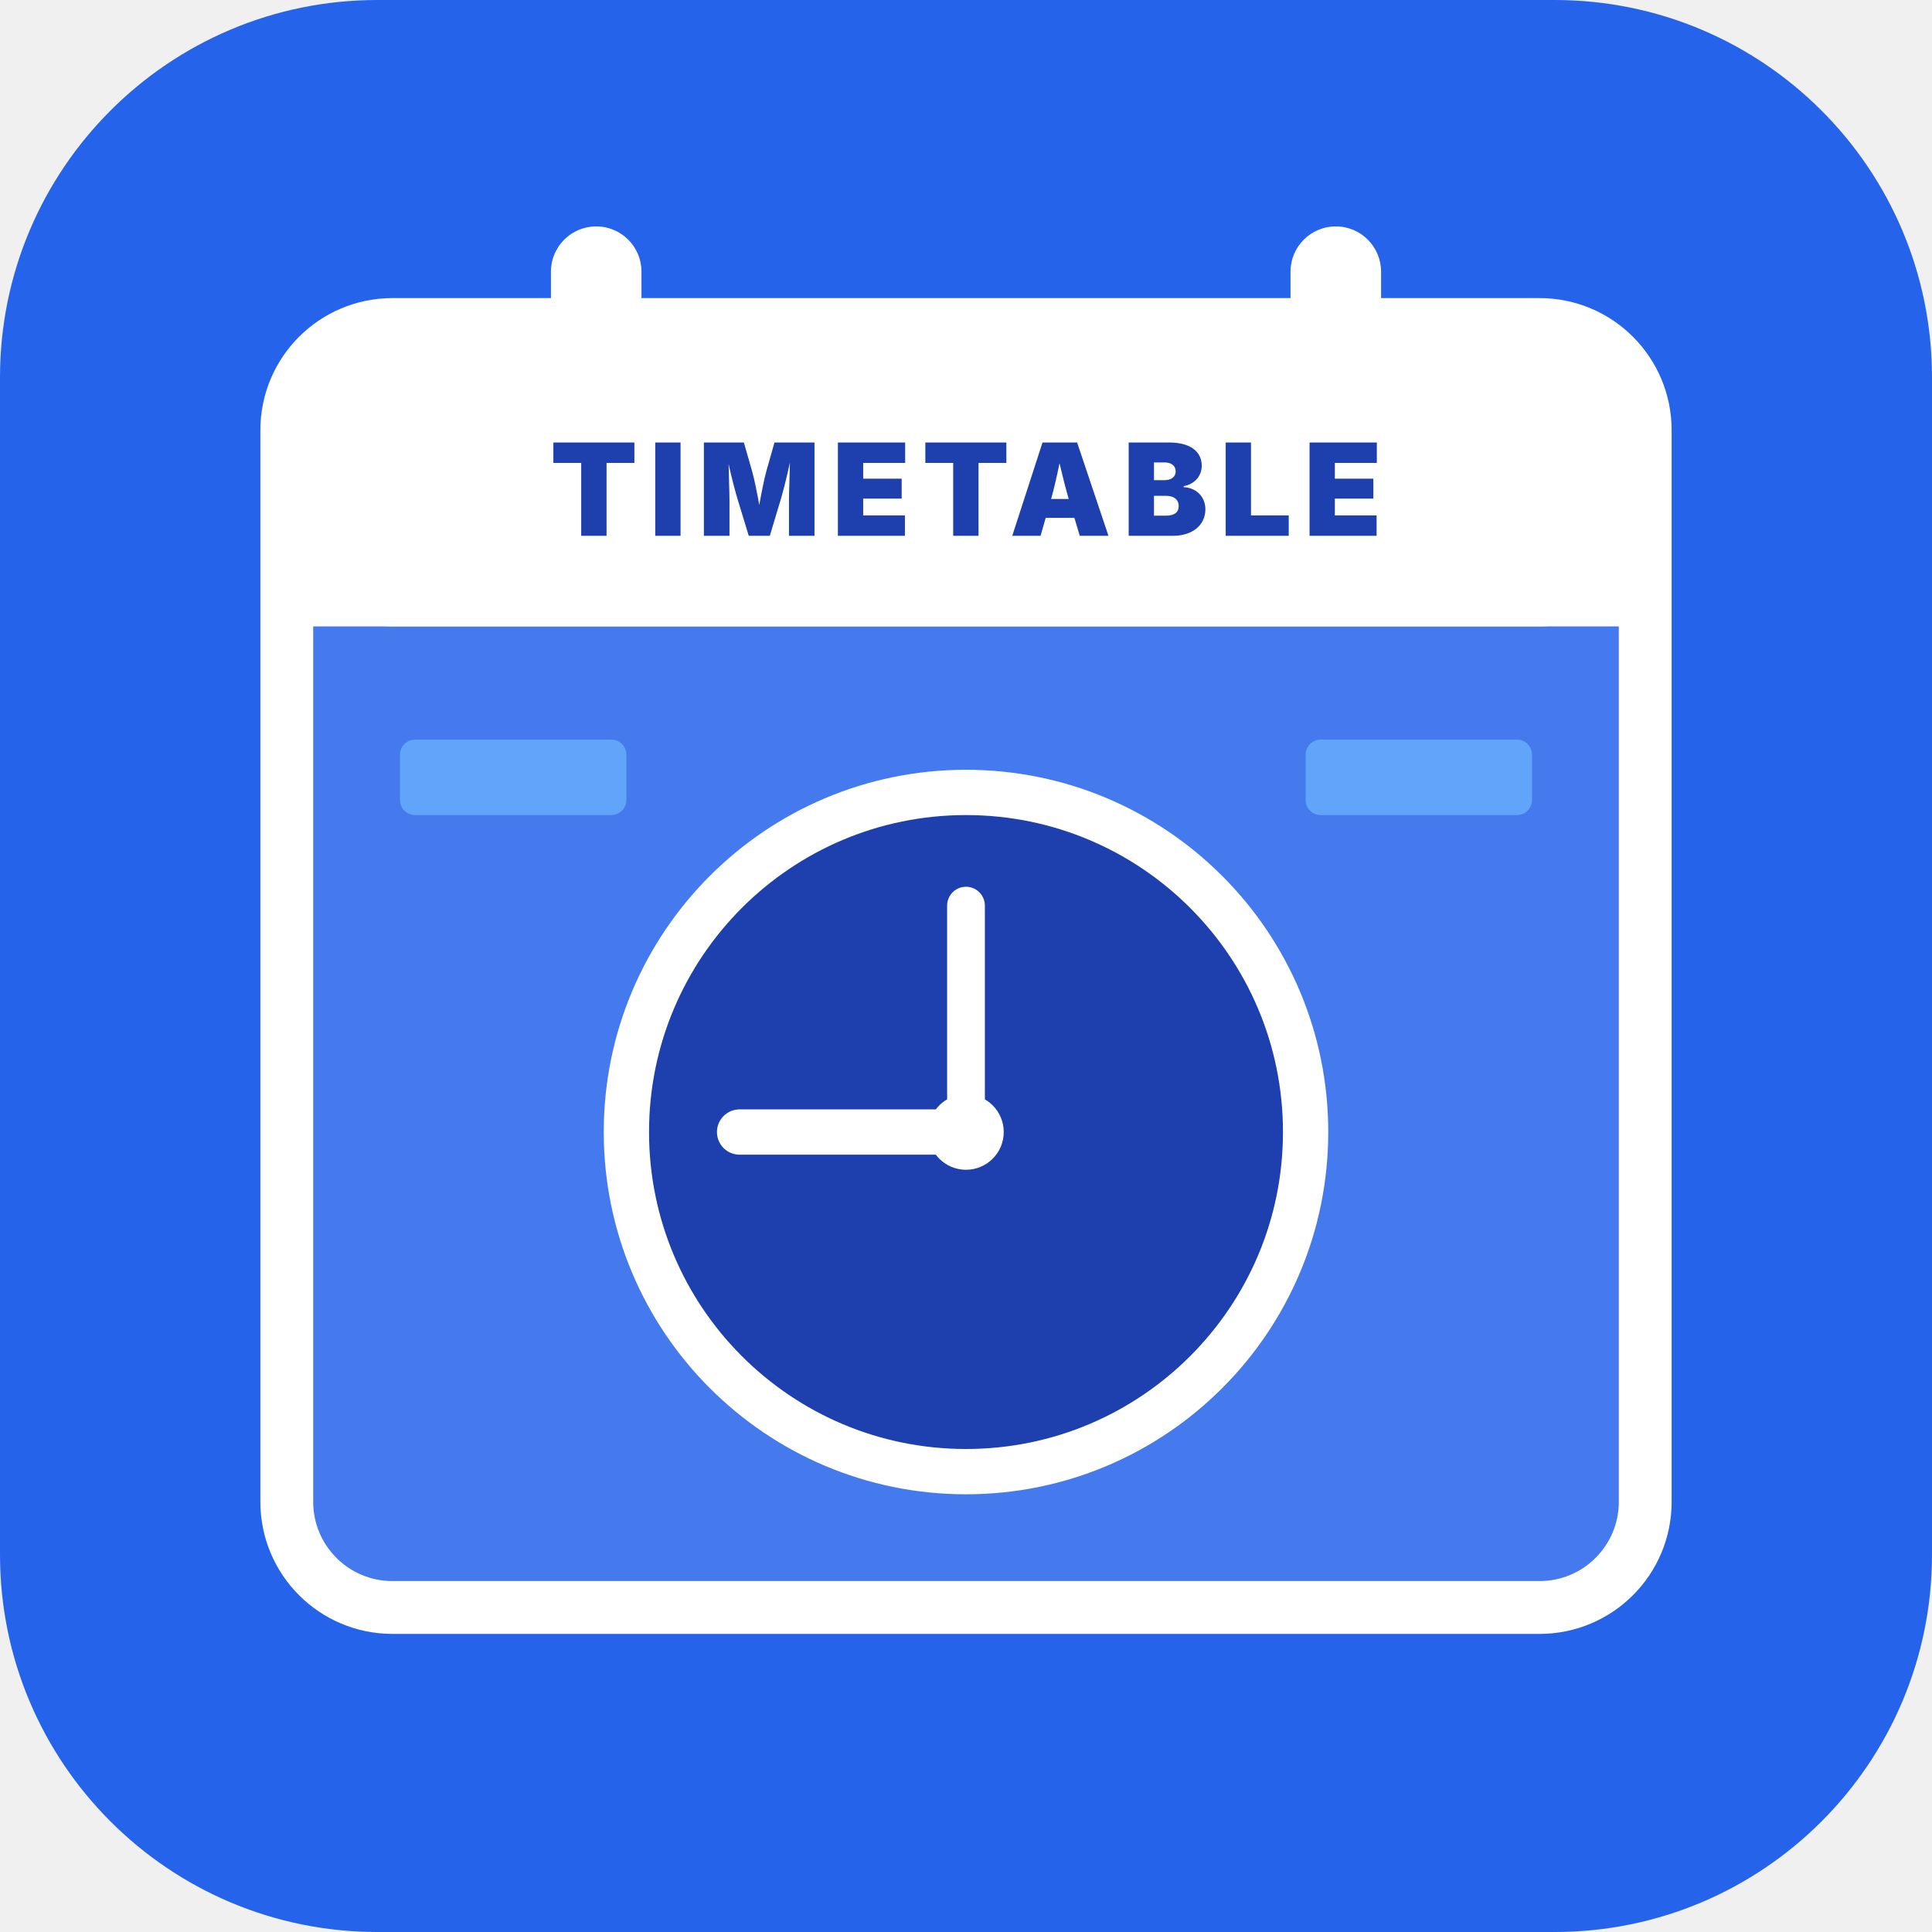
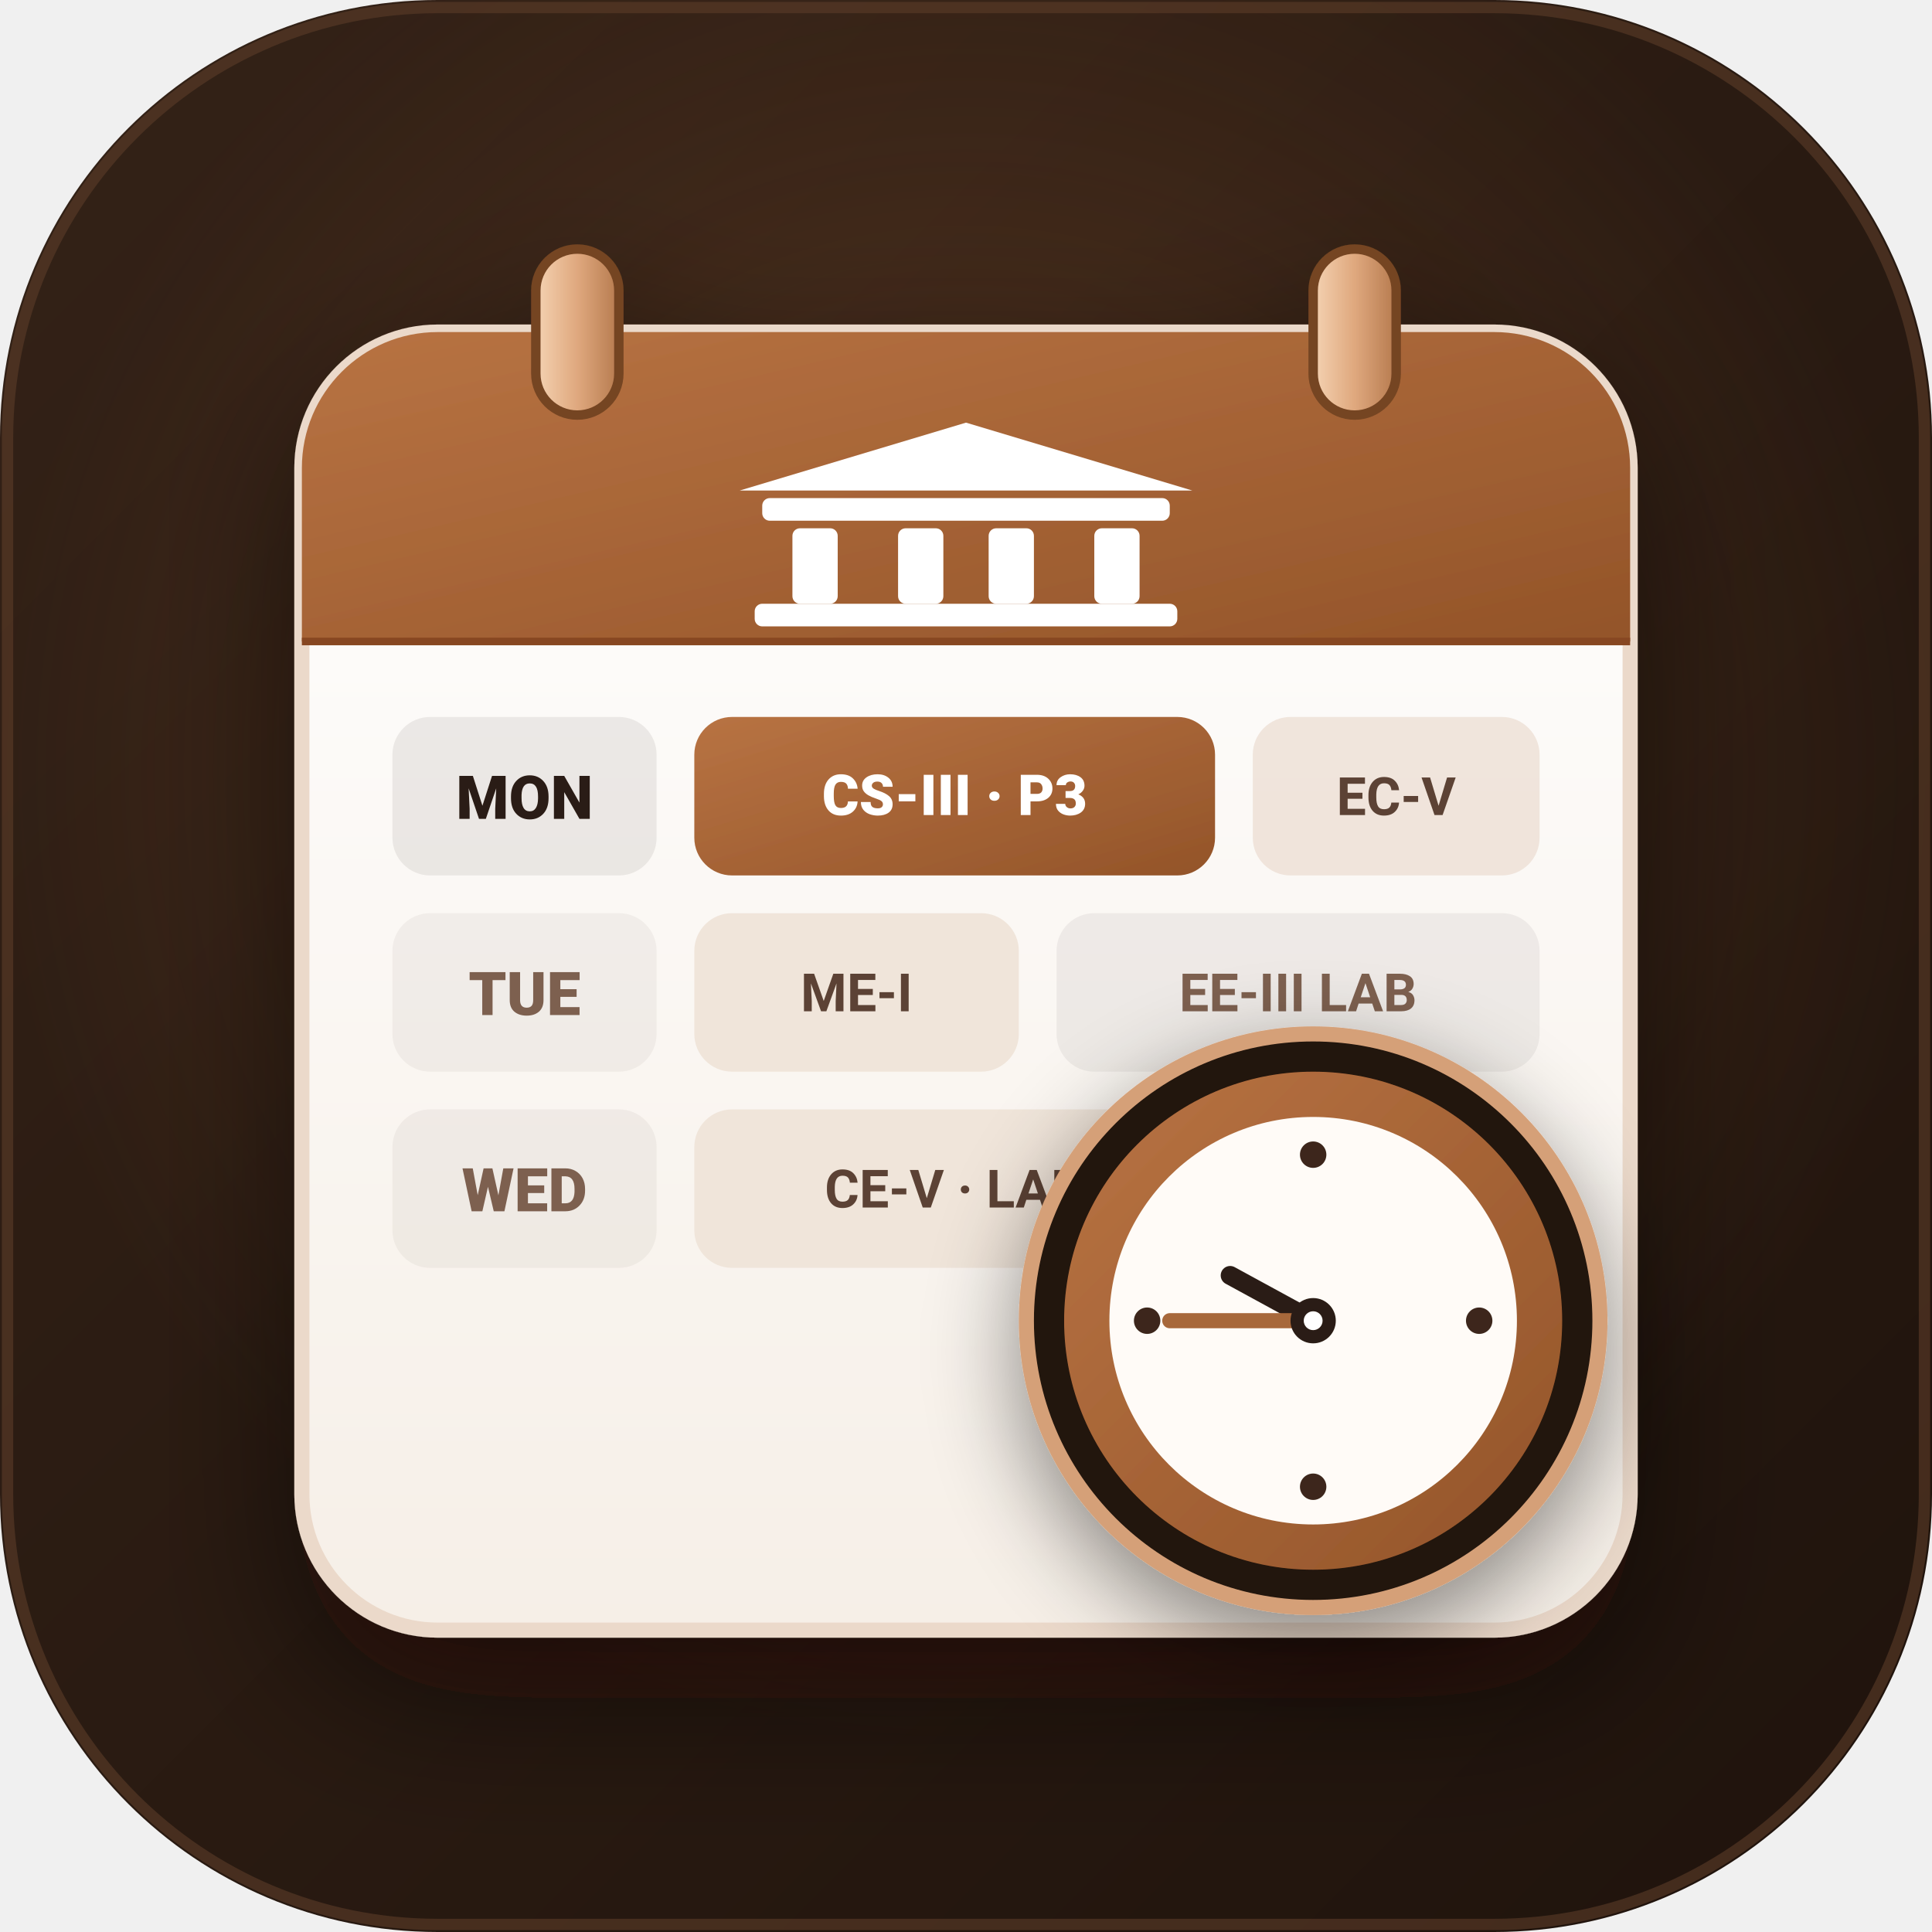
<svg xmlns="http://www.w3.org/2000/svg" viewBox="0 0 512 512" width="100%" height="100%">
-   <rect width="512" height="512" rx="100" fill="#2563eb" />
-   <rect x="76" y="86" width="360" height="340" rx="28" fill="#ffffff" fill-opacity="0.15" stroke="#ffffff" stroke-width="14" />
-   <rect x="76" y="86" width="360" height="80" rx="28" fill="#ffffff" />
-   <rect x="76" y="138" width="360" height="28" fill="#ffffff" />
-   <rect x="146" y="60" width="24" height="52" rx="12" fill="#ffffff" />
-   <rect x="342" y="60" width="24" height="52" rx="12" fill="#ffffff" />
-   <circle cx="256" cy="300" r="90" fill="#1e40af" stroke="#ffffff" stroke-width="12" />
-   <line x1="256" y1="300" x2="196" y2="300" stroke="#ffffff" stroke-width="12" stroke-linecap="round" />
-   <line x1="256" y1="300" x2="256" y2="240" stroke="#ffffff" stroke-width="10" stroke-linecap="round" />
-   <circle cx="256" cy="300" r="10" fill="#ffffff" />
-   <text x="256" y="142" font-family="system-ui, -apple-system, sans-serif" font-size="34" font-weight="900" fill="#1e40af" text-anchor="middle" letter-spacing="3">TIMETABLE</text>
-   <rect x="106" y="196" width="60" height="20" rx="4" fill="#60a5fa" />
-   <rect x="346" y="196" width="60" height="20" rx="4" fill="#60a5fa" />
+   <defs>
+     <linearGradient id="bgGrad" x1="0%" y1="0%" x2="100%" y2="100%">
+       <stop offset="0%" stop-color="#342217" />
+       <stop offset="100%" stop-color="#1f130c" />
+     </linearGradient>
+     <linearGradient id="terracottaGrad" x1="0%" y1="0%" x2="100%" y2="100%">
+       <stop offset="0%" stop-color="#b87343" />
+       <stop offset="100%" stop-color="#935429" />
+     </linearGradient>
+     <linearGradient id="parchmentGrad" x1="0%" y1="0%" x2="0%" y2="100%">
+       <stop offset="0%" stop-color="#ffffff" />
+       <stop offset="100%" stop-color="#f6efe7" />
+     </linearGradient>
+     <linearGradient id="brassGrad" x1="0%" y1="0%" x2="100%" y2="0%">
+       <stop offset="0%" stop-color="#f5d3b3" />
+       <stop offset="50%" stop-color="#dfa87e" />
+       <stop offset="100%" stop-color="#b67a4e" />
+     </linearGradient>
+     <radialGradient id="ambientGlow" cx="50%" cy="40%" r="50%">
+       <stop offset="0%" stop-color="#a7673b" stop-opacity="0.32" />
+       <stop offset="100%" stop-color="#a7673b" stop-opacity="0" />
+     </radialGradient>
+     <filter id="cardShadow" x="-10%" y="-10%" width="125%" height="125%">
+       <feDropShadow dx="0" dy="16" stdDeviation="20" flood-color="#0e0704" flood-opacity="0.55" />
+     </filter>
+     <filter id="badgeShadow" x="-20%" y="-20%" width="140%" height="140%">
+       <feDropShadow dx="0" dy="8" stdDeviation="12" flood-color="#0e0704" flood-opacity="0.45" />
+     </filter>
+   </defs>
+   <rect width="512" height="512" rx="116" fill="url(#bgGrad)" />
+   <rect width="512" height="512" rx="116" fill="url(#ambientGlow)" />
+   <rect x="2" y="2" width="508" height="508" rx="114" fill="none" stroke="#5c3c28" stroke-width="3" stroke-opacity="0.6" />
+   <g filter="url(#cardShadow)">
+     <rect x="80" y="88" width="352" height="344" rx="36" fill="url(#parchmentGrad)" stroke="#ebd9ca" stroke-width="4" />
+     <path d="M80 124 C80 104.118 96.118 88 116 88 H396 C415.882 88 432 104.118 432 124 V170 H80 Z" fill="url(#terracottaGrad)" />
+     <line x1="80" y1="170" x2="432" y2="170" stroke="#874720" stroke-width="2" />
+     <g transform="translate(196, 108)" fill="#ffffff">
+       <polygon points="60,4 0,22 120,22" />
+       <rect x="6" y="24" width="108" height="6" rx="2" />
+       <rect x="14" y="32" width="12" height="20" rx="2" />
+       <rect x="42" y="32" width="12" height="20" rx="2" />
+       <rect x="66" y="32" width="12" height="20" rx="2" />
+       <rect x="94" y="32" width="12" height="20" rx="2" />
+       <rect x="4" y="52" width="112" height="6" rx="2" />
+     </g>
+     <g transform="translate(104, 190)">
+       <rect x="0" y="0" width="70" height="42" rx="10" fill="#2a1b12" fill-opacity="0.08" />
+       <text x="35" y="27" font-family="-apple-system, BlinkMacSystemFont, 'Segoe UI', Roboto, sans-serif" font-size="16" font-weight="800" fill="#2a1b12" text-anchor="middle">MON</text>
+       <rect x="80" y="0" width="138" height="42" rx="10" fill="url(#terracottaGrad)" />
+       <text x="149" y="26" font-family="-apple-system, BlinkMacSystemFont, 'Segoe UI', Roboto, sans-serif" font-size="15" font-weight="800" fill="#ffffff" text-anchor="middle">CS-III · P3</text>
+       <rect x="228" y="0" width="76" height="42" rx="10" fill="#ebdcd0" fill-opacity="0.7" />
+       <text x="266" y="26" font-family="-apple-system, BlinkMacSystemFont, 'Segoe UI', Roboto, sans-serif" font-size="14" font-weight="700" fill="#5c4334" text-anchor="middle">EC-V</text>
+       <rect x="0" y="52" width="70" height="42" rx="10" fill="#2a1b12" fill-opacity="0.05" />
+       <text x="35" y="79" font-family="-apple-system, BlinkMacSystemFont, 'Segoe UI', Roboto, sans-serif" font-size="16" font-weight="800" fill="#7d6050" text-anchor="middle">TUE</text>
+       <rect x="80" y="52" width="86" height="42" rx="10" fill="#f0e5da" />
+       <text x="123" y="78" font-family="-apple-system, BlinkMacSystemFont, 'Segoe UI', Roboto, sans-serif" font-size="14" font-weight="700" fill="#5c4334" text-anchor="middle">ME-I</text>
+       <rect x="176" y="52" width="128" height="42" rx="10" fill="#2a1b12" fill-opacity="0.06" />
+       <text x="240" y="78" font-family="-apple-system, BlinkMacSystemFont, 'Segoe UI', Roboto, sans-serif" font-size="14" font-weight="700" fill="#7d6050" text-anchor="middle">EE-III LAB</text>
+       <rect x="0" y="104" width="70" height="42" rx="10" fill="#2a1b12" fill-opacity="0.05" />
+       <text x="35" y="131" font-family="-apple-system, BlinkMacSystemFont, 'Segoe UI', Roboto, sans-serif" font-size="16" font-weight="800" fill="#7d6050" text-anchor="middle">WED</text>
+       <rect x="80" y="104" width="138" height="42" rx="10" fill="#f0e5da" />
+       <text x="149" y="130" font-family="-apple-system, BlinkMacSystemFont, 'Segoe UI', Roboto, sans-serif" font-size="14" font-weight="700" fill="#5c4334" text-anchor="middle">CE-V · LAB</text>
+     </g>
+     <rect x="142" y="66" width="22" height="44" rx="11" fill="url(#brassGrad)" stroke="#744422" stroke-width="2.5" />
+     <rect x="348" y="66" width="22" height="44" rx="11" fill="url(#brassGrad)" stroke="#744422" stroke-width="2.5" />
+   </g>
+   <g filter="url(#badgeShadow)" transform="translate(348, 350)">
+     <circle cx="0" cy="0" r="76" fill="#20140c" stroke="#d5a078" stroke-width="4" />
+     <circle cx="0" cy="0" r="66" fill="url(#terracottaGrad)" />
+     <circle cx="0" cy="0" r="54" fill="#fffbf7" />
+     <circle cx="0" cy="-44" r="3.5" fill="#3c271b" />
+     <circle cx="44" cy="0" r="3.5" fill="#3c271b" />
+     <circle cx="0" cy="44" r="3.5" fill="#3c271b" />
+     <circle cx="-44" cy="0" r="3.5" fill="#3c271b" />
+     <line x1="0" y1="0" x2="-22" y2="-12" stroke="#2a1b12" stroke-width="5" stroke-linecap="round" />
+     <line x1="0" y1="0" x2="-38" y2="0" stroke="#a7673b" stroke-width="4" stroke-linecap="round" />
+     <circle cx="0" cy="0" r="6" fill="#2a1b12" />
+     <circle cx="0" cy="0" r="2.5" fill="#ffffff" />
+   </g>
</svg>
